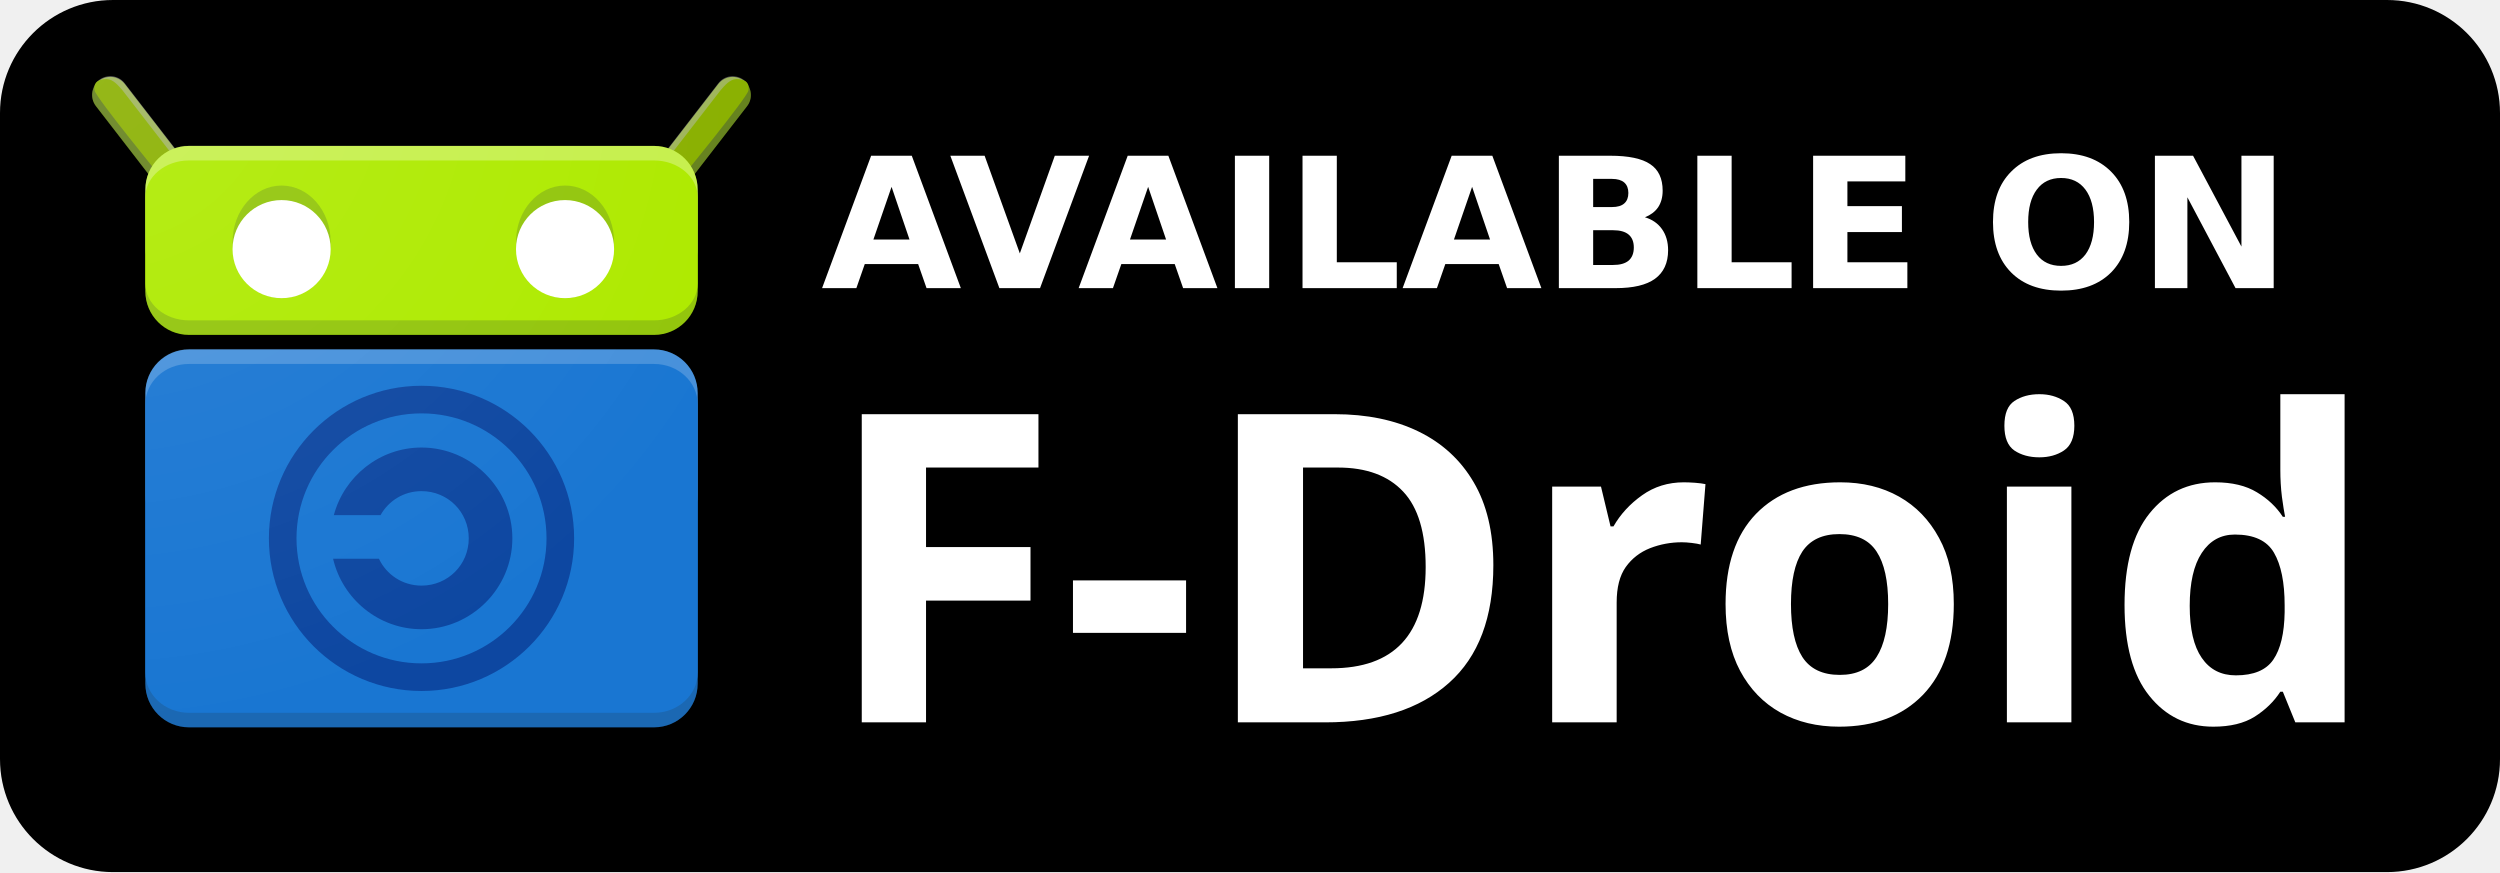
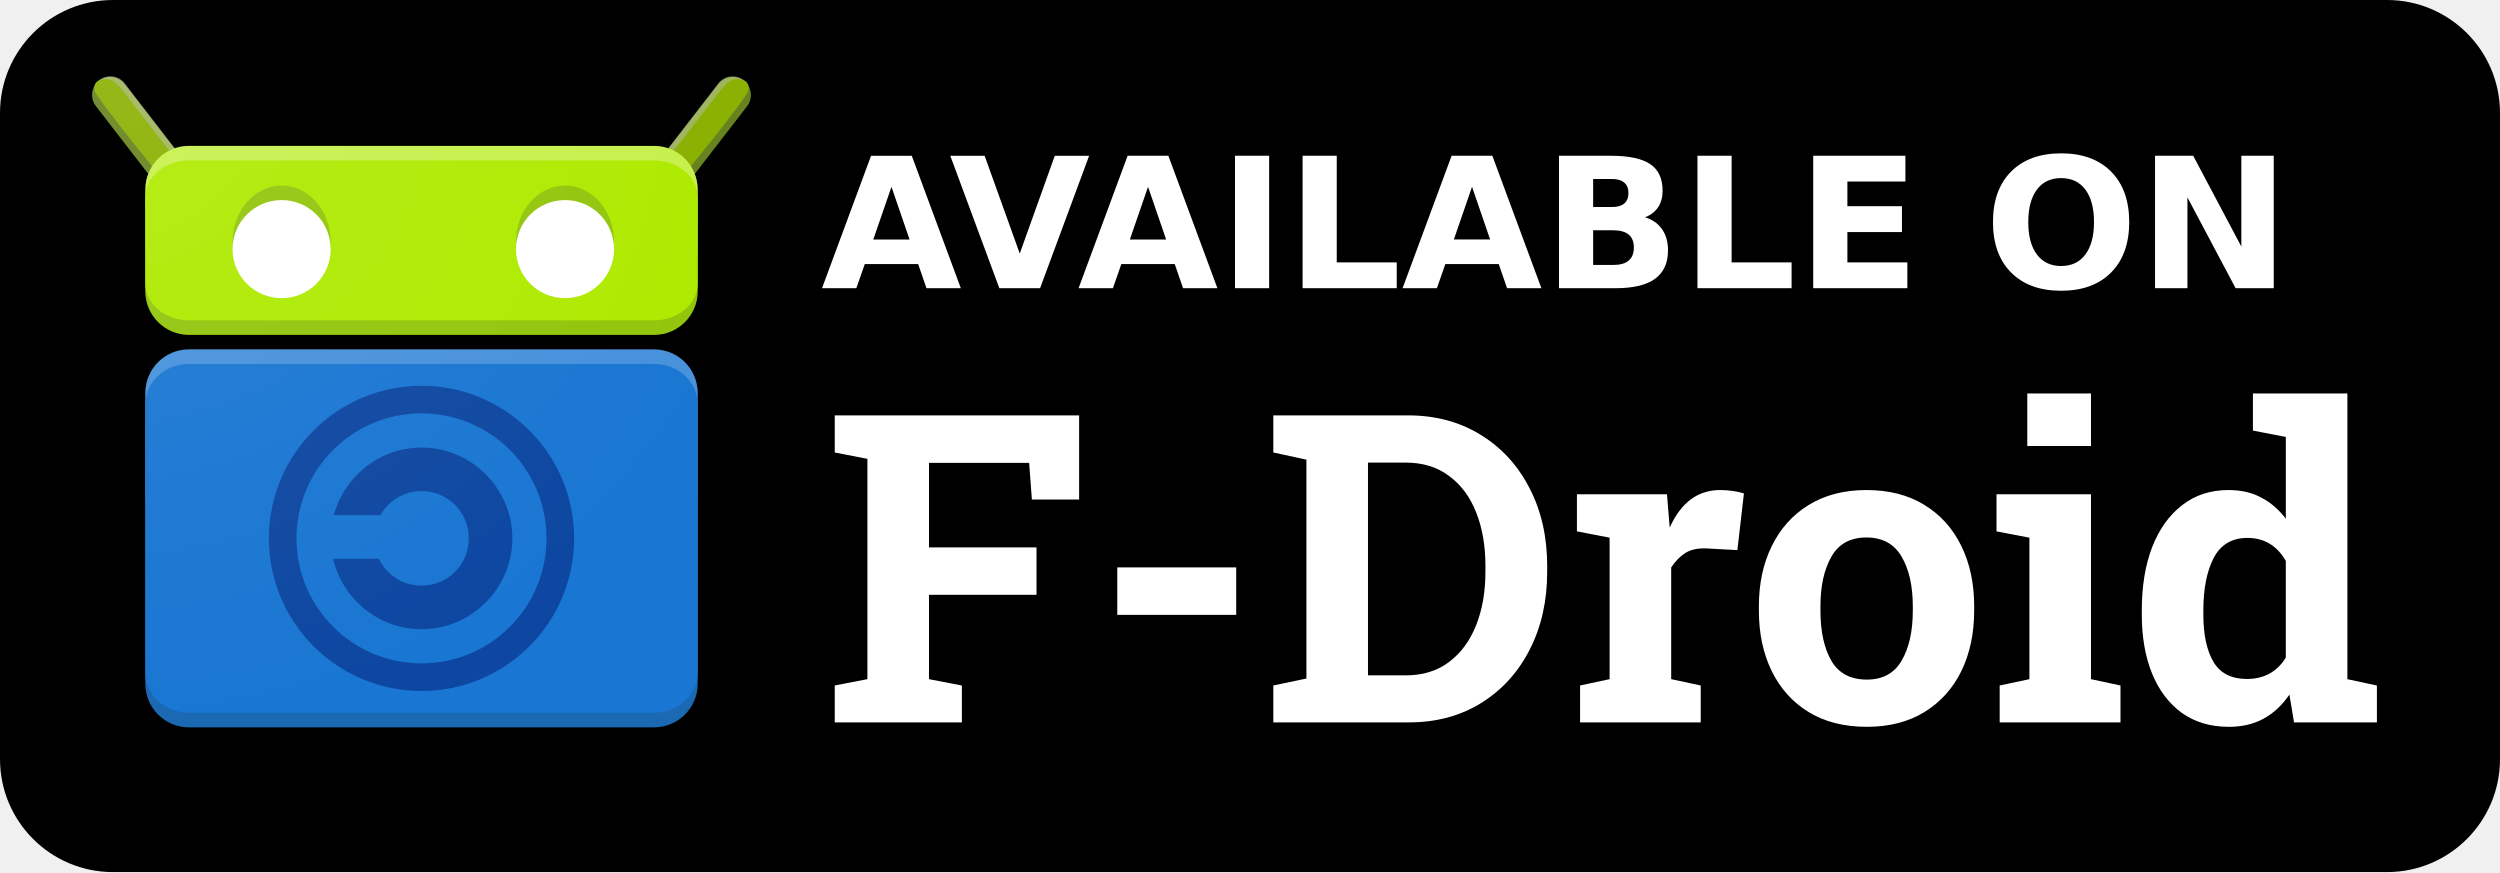
- <svg xmlns="http://www.w3.org/2000/svg" width="172" height="60" version="1.1" viewBox="0 0 172 60">
+ <svg xmlns="http://www.w3.org/2000/svg" version="1.1" viewBox="0 0 172 60">
  <defs>
    <radialGradient id="a" cx="-98.234" cy="3.47" r="22.671" gradientTransform="matrix(0 1.9748 -2.1172 3.9784e-8 18.677 1199.6)" gradientUnits="userSpaceOnUse">
      <stop stop-color="#fff" stop-opacity=".098" offset="0" />
      <stop stop-color="#fff" stop-opacity="0" offset="1" />
    </radialGradient>
  </defs>
  <g transform="translate(-289 -502.36)">
    <rect x="289" y="502.36" width="172" height="60" rx="7.776" ry="7.776" color="#000000" />
-     <text x="345.498" y="522.185" color="#000000" fill="#ffffff" font-family="'DejaVu Sans'" font-size="12.395px" letter-spacing="0px" stroke-width="1px" word-spacing="0px" style="line-height:100%" xml:space="preserve">
-       <tspan x="345.498" y="522.185" font-size="12.5px" font-weight="bold">AVAILABLE ON</tspan>
-     </text>
-     <text x="345.619" y="552.058" color="#000000" fill="#ffffff" font-family="Rokkitt" font-size="29.709px" font-weight="bold" letter-spacing="0px" stroke-width="1px" word-spacing="0px" style="line-height:100%" xml:space="preserve">
-       <tspan x="345.619" y="552.058" fill="#ffffff" font-family="'Roboto Slab'" font-size="29.709px" font-weight="bold" style="line-height:100%">F-Droid</tspan>
-     </text>
+     <path d="m352.17 520.53h-3.674l-0.58 1.66h-2.362l3.375-9.113h2.801l3.375 9.113h-2.362zm-3.088-1.691h2.496l-1.245-3.626zm5.298-5.762h2.362l2.417 6.726 2.411-6.726h2.362l-3.375 9.113h-2.801zm15.442 7.452h-3.674l-0.58 1.66h-2.362l3.375-9.113h2.801l3.375 9.113h-2.362zm-3.088-1.691h2.496l-1.245-3.626zm7.233-5.762h2.35v9.113h-2.35zm4.651 0h2.35v7.336h4.126v1.776h-6.476zm13.495 7.452h-3.674l-0.58 1.66h-2.362l3.375-9.113h2.801l3.375 9.113h-2.362zm-3.088-1.691h2.496l-1.245-3.626zm10.883-2.234c0.37 0 0.651-0.081 0.842-0.244 0.191-0.163 0.287-0.403 0.287-0.72 0-0.313-0.096-0.551-0.287-0.714-0.191-0.167-0.472-0.25-0.842-0.25h-1.3v1.929zm0.079 3.986c0.472 0 0.826-0.1 1.062-0.299 0.24-0.199 0.36-0.5 0.36-0.903 0-0.395-0.118-0.69-0.354-0.885-0.236-0.199-0.592-0.299-1.068-0.299h-1.379v2.386zm2.185-3.278c0.505 0.146 0.895 0.417 1.172 0.812s0.415 0.879 0.415 1.453c0 0.879-0.297 1.534-0.891 1.965-0.594 0.431-1.497 0.647-2.71 0.647h-3.9v-9.113h3.528c1.266 0 2.181 0.191 2.747 0.574 0.57 0.382 0.854 0.995 0.854 1.837 0 0.444-0.104 0.822-0.311 1.135-0.208 0.309-0.509 0.539-0.903 0.69zm3.613-4.236h2.35v7.336h4.126v1.776h-6.476zm7.965 0h6.342v1.776h-3.992v1.697h3.754v1.776h-3.754v2.087h4.126v1.776h-6.476zm17.053 1.538c-0.716 0-1.272 0.264-1.666 0.793s-0.592 1.274-0.592 2.234c0 0.956 0.197 1.699 0.592 2.228s0.95 0.793 1.666 0.793c0.72 0 1.278-0.264 1.672-0.793s0.592-1.272 0.592-2.228c0-0.96-0.197-1.705-0.592-2.234s-0.952-0.793-1.672-0.793zm0-1.703c1.465 0 2.612 0.419 3.442 1.257 0.83 0.838 1.245 1.996 1.245 3.473 0 1.473-0.415 2.629-1.245 3.467-0.83 0.838-1.978 1.257-3.442 1.257-1.461 0-2.608-0.419-3.442-1.257-0.83-0.838-1.245-1.994-1.245-3.467 0-1.477 0.415-2.635 1.245-3.473 0.834-0.838 1.982-1.257 3.442-1.257zm6.464 0.165h2.624l3.314 6.25v-6.25h2.228v9.113h-2.624l-3.314-6.25v6.25h-2.228z" fill="#fff" stroke-width="1px" aria-label="AVAILABLE ON" />
+     <path d="m346.43 552.06v-2.539l2.248-0.435v-15.159l-2.248-0.435v-2.553h16.813v5.788h-3.249l-0.189-2.524h-6.891v5.817h7.398v3.264h-7.398v5.803l2.263 0.435v2.539zm19.439-7.398v-3.264h8.182v3.264zm10.735 7.398v-2.539l2.277-0.479v-15.058l-2.277-0.493v-2.553h9.27q2.829 0 4.99 1.335 2.161 1.32 3.365 3.67 1.218 2.336 1.218 5.367v0.392q0 3.003-1.204 5.353-1.19 2.336-3.337 3.67-2.147 1.335-4.976 1.335zm6.513-3.235h2.597q1.755 0 2.974-0.914 1.233-0.928 1.871-2.539t0.638-3.67v-0.406q0-2.089-0.638-3.685-0.638-1.61-1.871-2.51-1.218-0.914-2.974-0.914h-2.597zm14.593 3.235v-2.539l2.031-0.435v-9.734l-2.248-0.435v-2.553h6.194l0.16 1.944 0.029 0.348q1.161-2.582 3.482-2.582 0.377 0 0.812 0.058 0.45 0.058 0.812 0.174l-0.45 3.902-2.103-0.116q-0.899-0.043-1.465 0.305-0.551 0.348-0.986 1.001v7.688l2.031 0.435v2.539zm19.729 0.305q-2.336 0-4.004-1.015-1.654-1.015-2.539-2.814-0.885-1.813-0.885-4.163v-0.305q0-2.336 0.885-4.134 0.885-1.813 2.539-2.829 1.668-1.03 3.975-1.03 2.321 0 3.975 1.015 1.668 1.015 2.553 2.829 0.885 1.799 0.885 4.149v0.305q0 2.35-0.885 4.163-0.885 1.799-2.539 2.814-1.654 1.015-3.96 1.015zm0-3.249q1.639 0 2.393-1.306 0.769-1.306 0.769-3.438v-0.305q0-2.089-0.769-3.409-0.769-1.32-2.423-1.32-1.654 0-2.408 1.32-0.754 1.32-0.754 3.409v0.305q0 2.147 0.754 3.453 0.754 1.291 2.437 1.291zm9.139 2.945v-2.539l2.045-0.435v-9.734l-2.263-0.435v-2.553h6.499v12.722l2.031 0.435v2.539zm1.9-19.018v-3.612h4.381v3.612zm13.854 19.322q-1.871 0-3.22-0.957-1.335-0.972-2.045-2.698-0.711-1.741-0.711-4.062v-0.305q0-2.481 0.711-4.337 0.725-1.857 2.06-2.887 1.335-1.044 3.191-1.044 1.306 0 2.263 0.522 0.972 0.508 1.683 1.451v-5.628l-2.263-0.435v-2.553h6.499v19.656l2.031 0.435v2.539h-5.701l-0.319-1.915q-0.74 1.088-1.77 1.654t-2.408 0.566zm1.262-3.293q1.755 0 2.669-1.465v-6.658q-0.914-1.581-2.64-1.581-1.596 0-2.321 1.378-0.711 1.378-0.711 3.598v0.305q0 2.06 0.696 3.249 0.696 1.175 2.307 1.175z" fill="#fff" stroke-width="1px" aria-label="F-Droid" />
    <g transform="translate(284 -498)">
      <g transform="translate(10)">
        <g transform="matrix(-1 0 0 1 48 0)" fill-rule="evenodd">
          <path d="m2.589 1006.9 4.25 5.5" fill="#8ab000" stroke="#769616" stroke-linecap="round" stroke-width="2.5" />
          <g shape-rendering="auto">
            <path d="m2.611 1005.6c-0.453 0.012-0.762 0.189-0.981 0.449 2.027 2.409 2.368 2.792 5.136 6.221 1.02 1.319 2.082 0.637 1.062-0.682l-4.25-5.5c-0.229-0.306-0.585-0.478-0.967-0.488z" color="#000000" color-rendering="auto" fill="#fff" fill-opacity=".298" image-rendering="auto" solid-color="#000000" style="block-progression:tb;isolation:auto;mix-blend-mode:normal;text-decoration-color:#000000;text-decoration-line:none;text-decoration-style:solid;text-indent:0;text-transform:none;white-space:normal" />
            <path d="m1.622 1006.1c-0.124 0.148-0.561 0.805-0.022 1.556l4.25 5.5c1.02 1.319 1.15-0.612 1.15-0.612s-3.735-4.51-5.377-6.444z" color="#000000" color-rendering="auto" fill="#263238" fill-opacity=".2" image-rendering="auto" solid-color="#000000" style="block-progression:tb;isolation:auto;mix-blend-mode:normal;text-decoration-color:#000000;text-decoration-line:none;text-decoration-style:solid;text-indent:0;text-transform:none;white-space:normal" />
            <path d="m2.338 1005.8c-0.438 0-0.96 0.142-0.824 0.799 0.104 0.502 4.661 6.074 4.661 6.074 1.02 1.319 2.494 0.676 1.474-0.642l-4.234-5.473c-0.26-0.29-0.609-0.744-1.076-0.758z" color="#000000" color-rendering="auto" fill="#8ab000" image-rendering="auto" solid-color="#000000" style="block-progression:tb;isolation:auto;mix-blend-mode:normal;text-decoration-color:#000000;text-decoration-line:none;text-decoration-style:solid;text-indent:0;text-transform:none;white-space:normal" />
          </g>
        </g>
        <g fill-rule="evenodd">
          <path d="m2.589 1006.9 4.25 5.5" fill="#8ab000" stroke="#769616" stroke-linecap="round" stroke-width="2.5" />
          <g shape-rendering="auto">
            <path d="m2.611 1005.6c-0.453 0.012-0.762 0.189-0.981 0.449 2.027 2.409 2.368 2.792 5.136 6.221 1.02 1.319 2.082 0.637 1.062-0.682l-4.25-5.5c-0.229-0.306-0.585-0.478-0.967-0.488z" color="#000000" color-rendering="auto" fill="#fff" fill-opacity=".298" image-rendering="auto" solid-color="#000000" style="block-progression:tb;isolation:auto;mix-blend-mode:normal;text-decoration-color:#000000;text-decoration-line:none;text-decoration-style:solid;text-indent:0;text-transform:none;white-space:normal" />
            <path d="m1.622 1006.1c-0.124 0.148-0.561 0.805-0.022 1.556l4.25 5.5c1.02 1.319 1.15-0.612 1.15-0.612s-3.735-4.51-5.377-6.444z" color="#000000" color-rendering="auto" fill="#263238" fill-opacity=".2" image-rendering="auto" solid-color="#000000" style="block-progression:tb;isolation:auto;mix-blend-mode:normal;text-decoration-color:#000000;text-decoration-line:none;text-decoration-style:solid;text-indent:0;text-transform:none;white-space:normal" />
            <path d="m2.338 1005.8c-0.438 0-0.96 0.142-0.824 0.799 0.104 0.502 4.661 6.074 4.661 6.074 1.02 1.319 2.494 0.676 1.474-0.642l-4.234-5.473c-0.26-0.29-0.609-0.744-1.076-0.758z" color="#000000" color-rendering="auto" fill="#8ab000" image-rendering="auto" solid-color="#000000" style="block-progression:tb;isolation:auto;mix-blend-mode:normal;text-decoration-color:#000000;text-decoration-line:none;text-decoration-style:solid;text-indent:0;text-transform:none;white-space:normal" />
          </g>
        </g>
        <g transform="translate(42)">
          <rect x="-37" y="1010.4" width="38" height="13" rx="3" ry="3" fill="#aeea00" />
          <rect x="-37" y="1013.4" width="38" height="10" rx="3" ry="3" fill="#263238" fill-opacity=".2" />
          <rect x="-37" y="1010.4" width="38" height="10" rx="3" ry="3" fill="#fff" fill-opacity=".298" />
          <rect x="-37" y="1011.4" width="38" height="11" rx="3" ry="2.538" fill="#aeea00" />
        </g>
        <rect x="5" y="1024.4" width="38" height="26" rx="3" ry="3" fill="#1976d2" />
        <rect x="5" y="1037.4" width="38" height="13" rx="3" ry="3" fill="#263238" fill-opacity=".2" />
        <rect x="5" y="1024.4" width="38" height="13" rx="3" ry="3" fill="#fff" fill-opacity=".2" />
        <rect x="5" y="1025.4" width="38" height="24" rx="3" ry="2.769" fill="#1976d2" />
        <g transform="translate(0 1013.4)">
          <path d="m24 17.75c-2.881 0-5.32 1.985-6.033 4.65h3.213c0.554-0.985 1.595-1.65 2.82-1.65 1.813 0 3.25 1.437 3.25 3.25s-1.437 3.25-3.25 3.25c-1.307 0-2.411-0.753-2.93-1.85h-3.154c0.642 2.766 3.132 4.85 6.084 4.85 3.434 0 6.25-2.816 6.25-6.25s-2.816-6.25-6.25-6.25z" color="#000000" color-rendering="auto" fill="#0d47a1" image-rendering="auto" shape-rendering="auto" solid-color="#000000" style="block-progression:tb;isolation:auto;mix-blend-mode:normal;text-decoration-color:#000000;text-decoration-line:none;text-decoration-style:solid;text-indent:0;text-transform:none;white-space:normal" />
          <circle cx="24" cy="24" r="9.55" fill="none" stroke="#0d47a1" stroke-linecap="round" stroke-width="1.9" />
        </g>
        <g transform="translate(0 .50002)">
          <ellipse cx="14.375" cy="1016.5" rx="3.375" ry="3.875" fill="#263238" fill-opacity=".2" />
          <circle cx="14.375" cy="1017" r="3.375" fill="#fff" />
        </g>
        <g transform="translate(19.5 .50002)">
          <ellipse cx="14.375" cy="1016.5" rx="3.375" ry="3.875" fill="#263238" fill-opacity=".2" />
          <circle cx="14.375" cy="1017" r="3.375" fill="#fff" />
        </g>
      </g>
      <path d="m12.613 1005.6a1.25 1.25 0 0 0-1.012 2.029l3.603 4.664c-0.127 0.333-0.203 0.692-0.203 1.07v7c0 1.662 1.338 3 3 3h32c1.662 0 3-1.338 3-3v-7c0-0.38-0.077-0.74-0.205-1.074l3.602-4.66a1.25 1.25 0 0 0-1.049-2.027 1.25 1.25 0 0 0-0.93 0.498l-3.432 4.441c-0.31-0.108-0.638-0.178-0.986-0.178h-32c-0.349 0-0.678 0.069-0.988 0.178l-3.434-4.441a1.25 1.25 0 0 0-0.967-0.5zm5.389 18.764c-0.208 0-0.41 0.021-0.605 0.061-1.369 0.276-2.394 1.47-2.394 2.91v20.028c0 1.662 1.338 3 3 3h32c1.662 0 3-1.338 3-3v-20.029c0-1.44-1.025-2.634-2.394-2.91-0.196-0.039-0.398-0.061-0.605-0.061h-32z" color="#000000" color-rendering="auto" fill="url(#a)" fill-rule="evenodd" image-rendering="auto" shape-rendering="auto" solid-color="#000000" style="block-progression:tb;isolation:auto;mix-blend-mode:normal;text-decoration-color:#000000;text-decoration-line:none;text-decoration-style:solid;text-indent:0;text-transform:none;white-space:normal" />
    </g>
  </g>
</svg>
